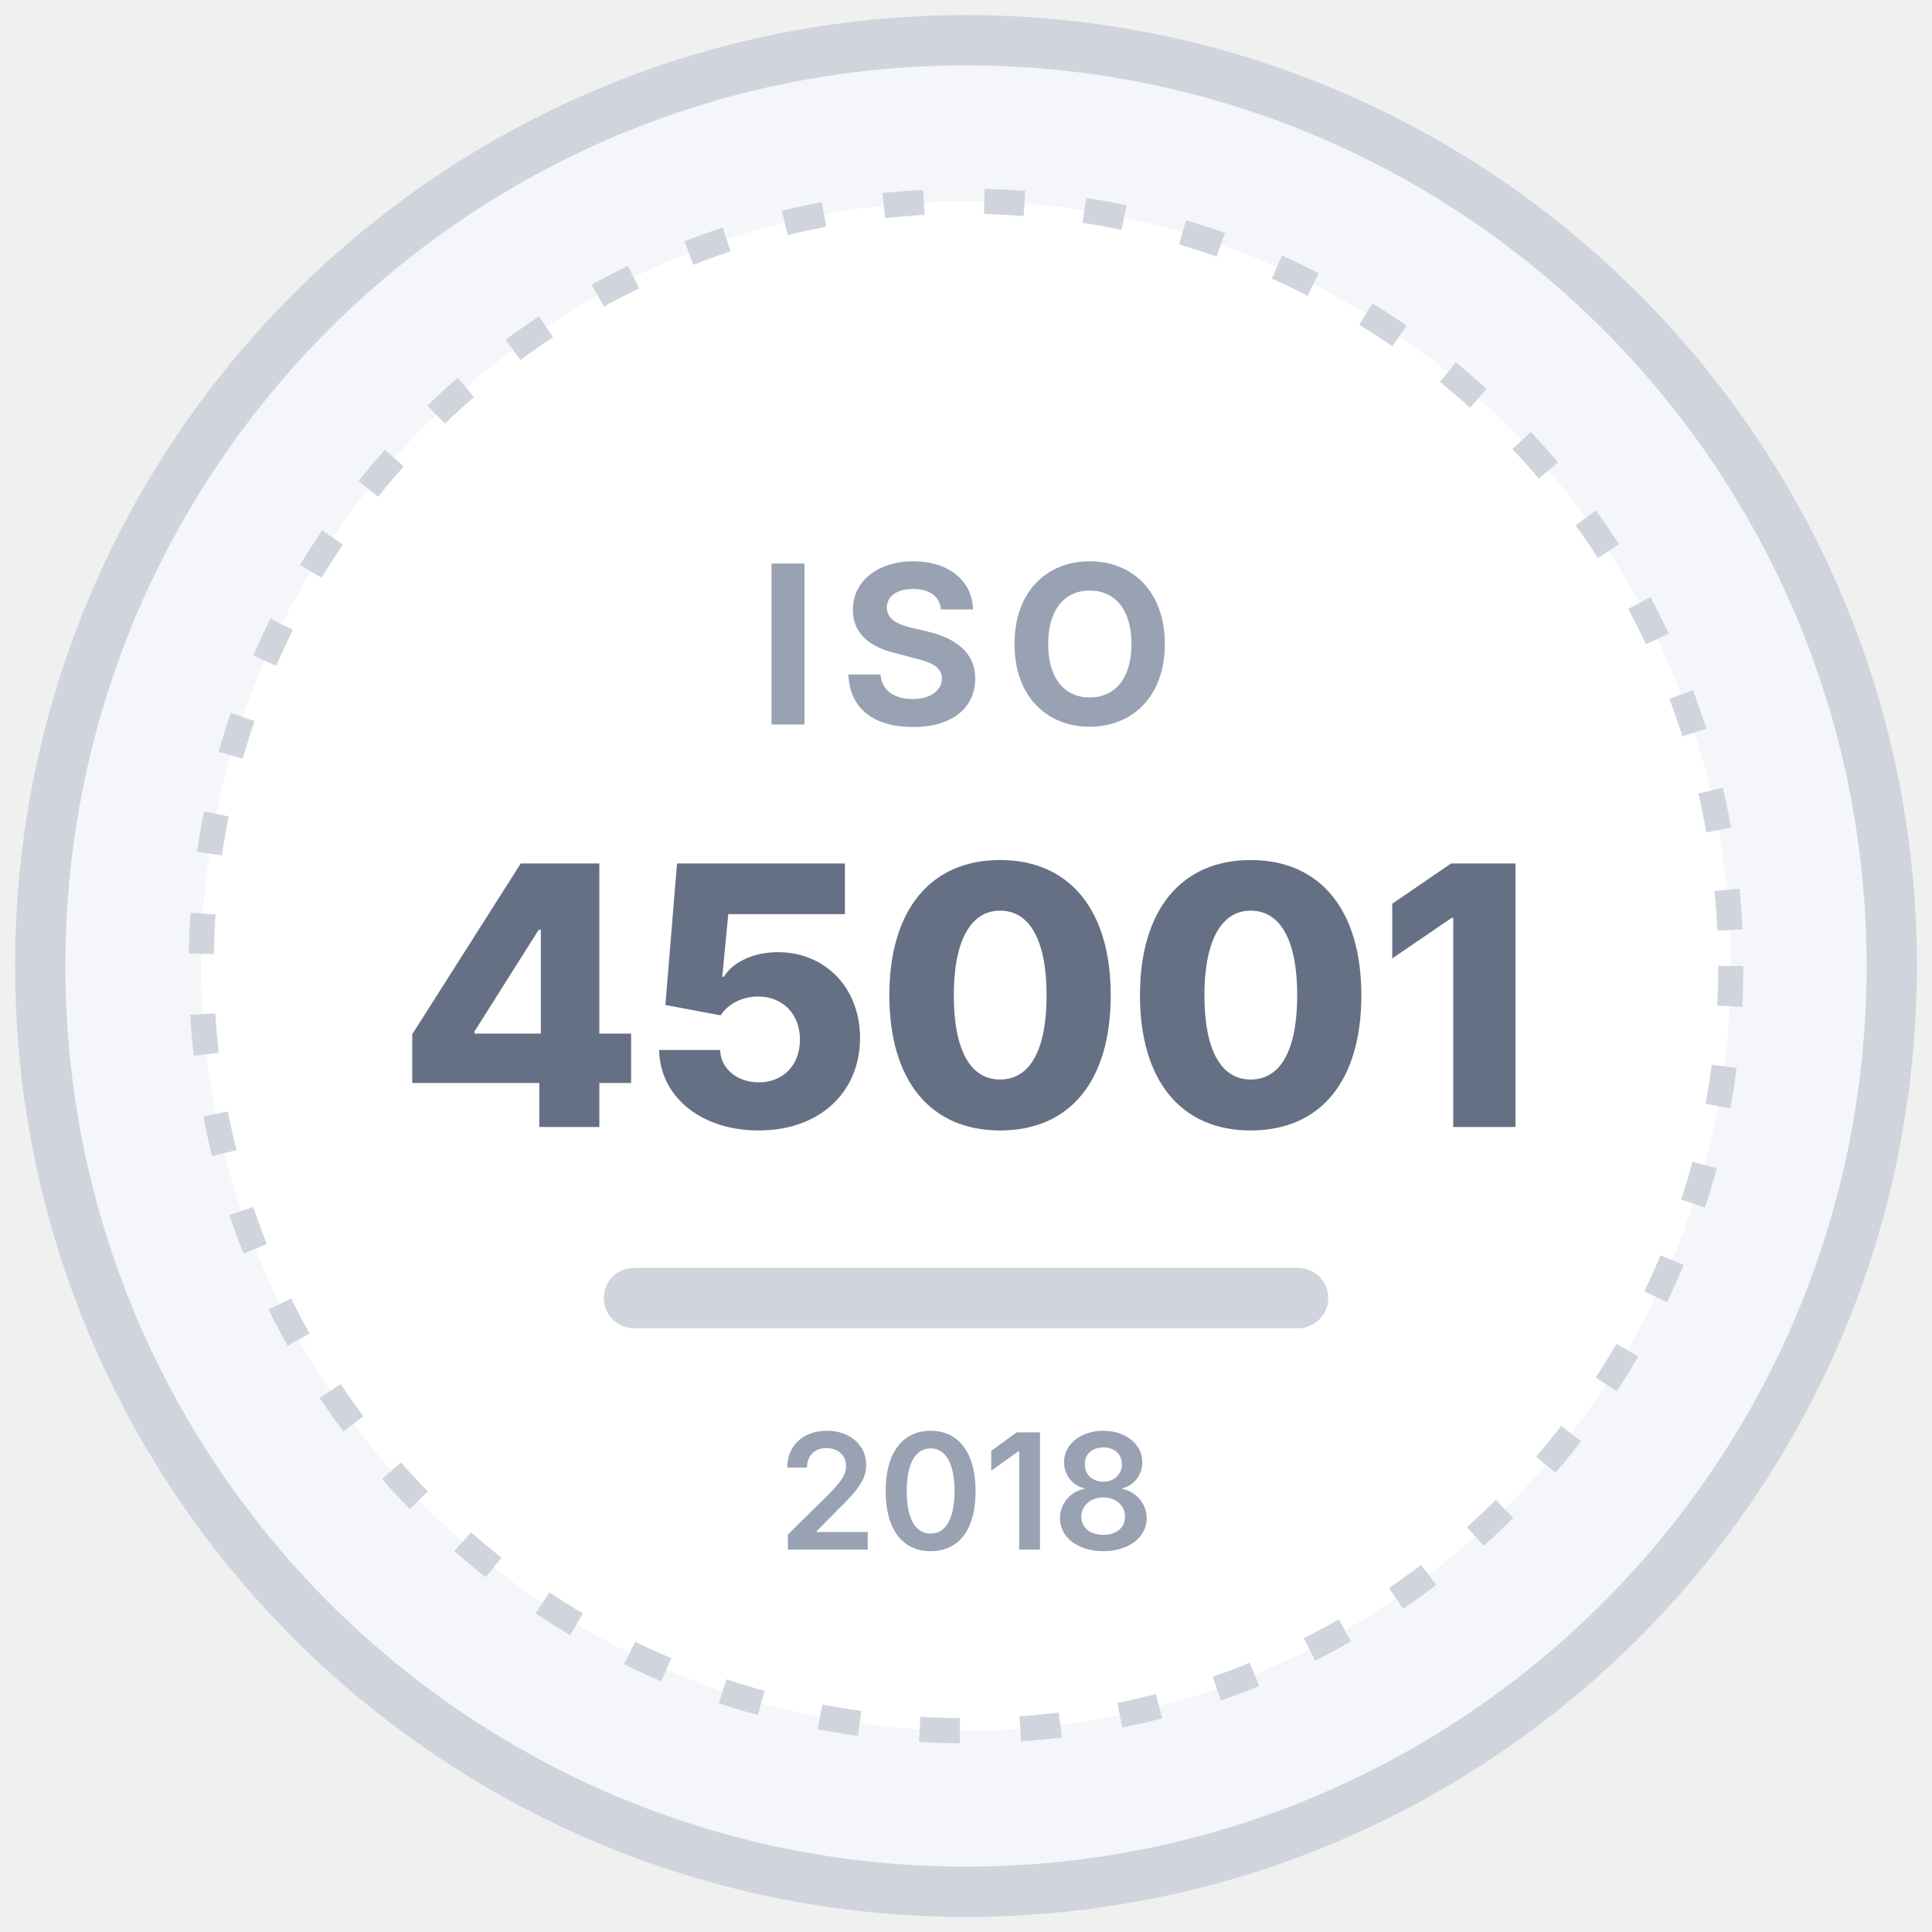
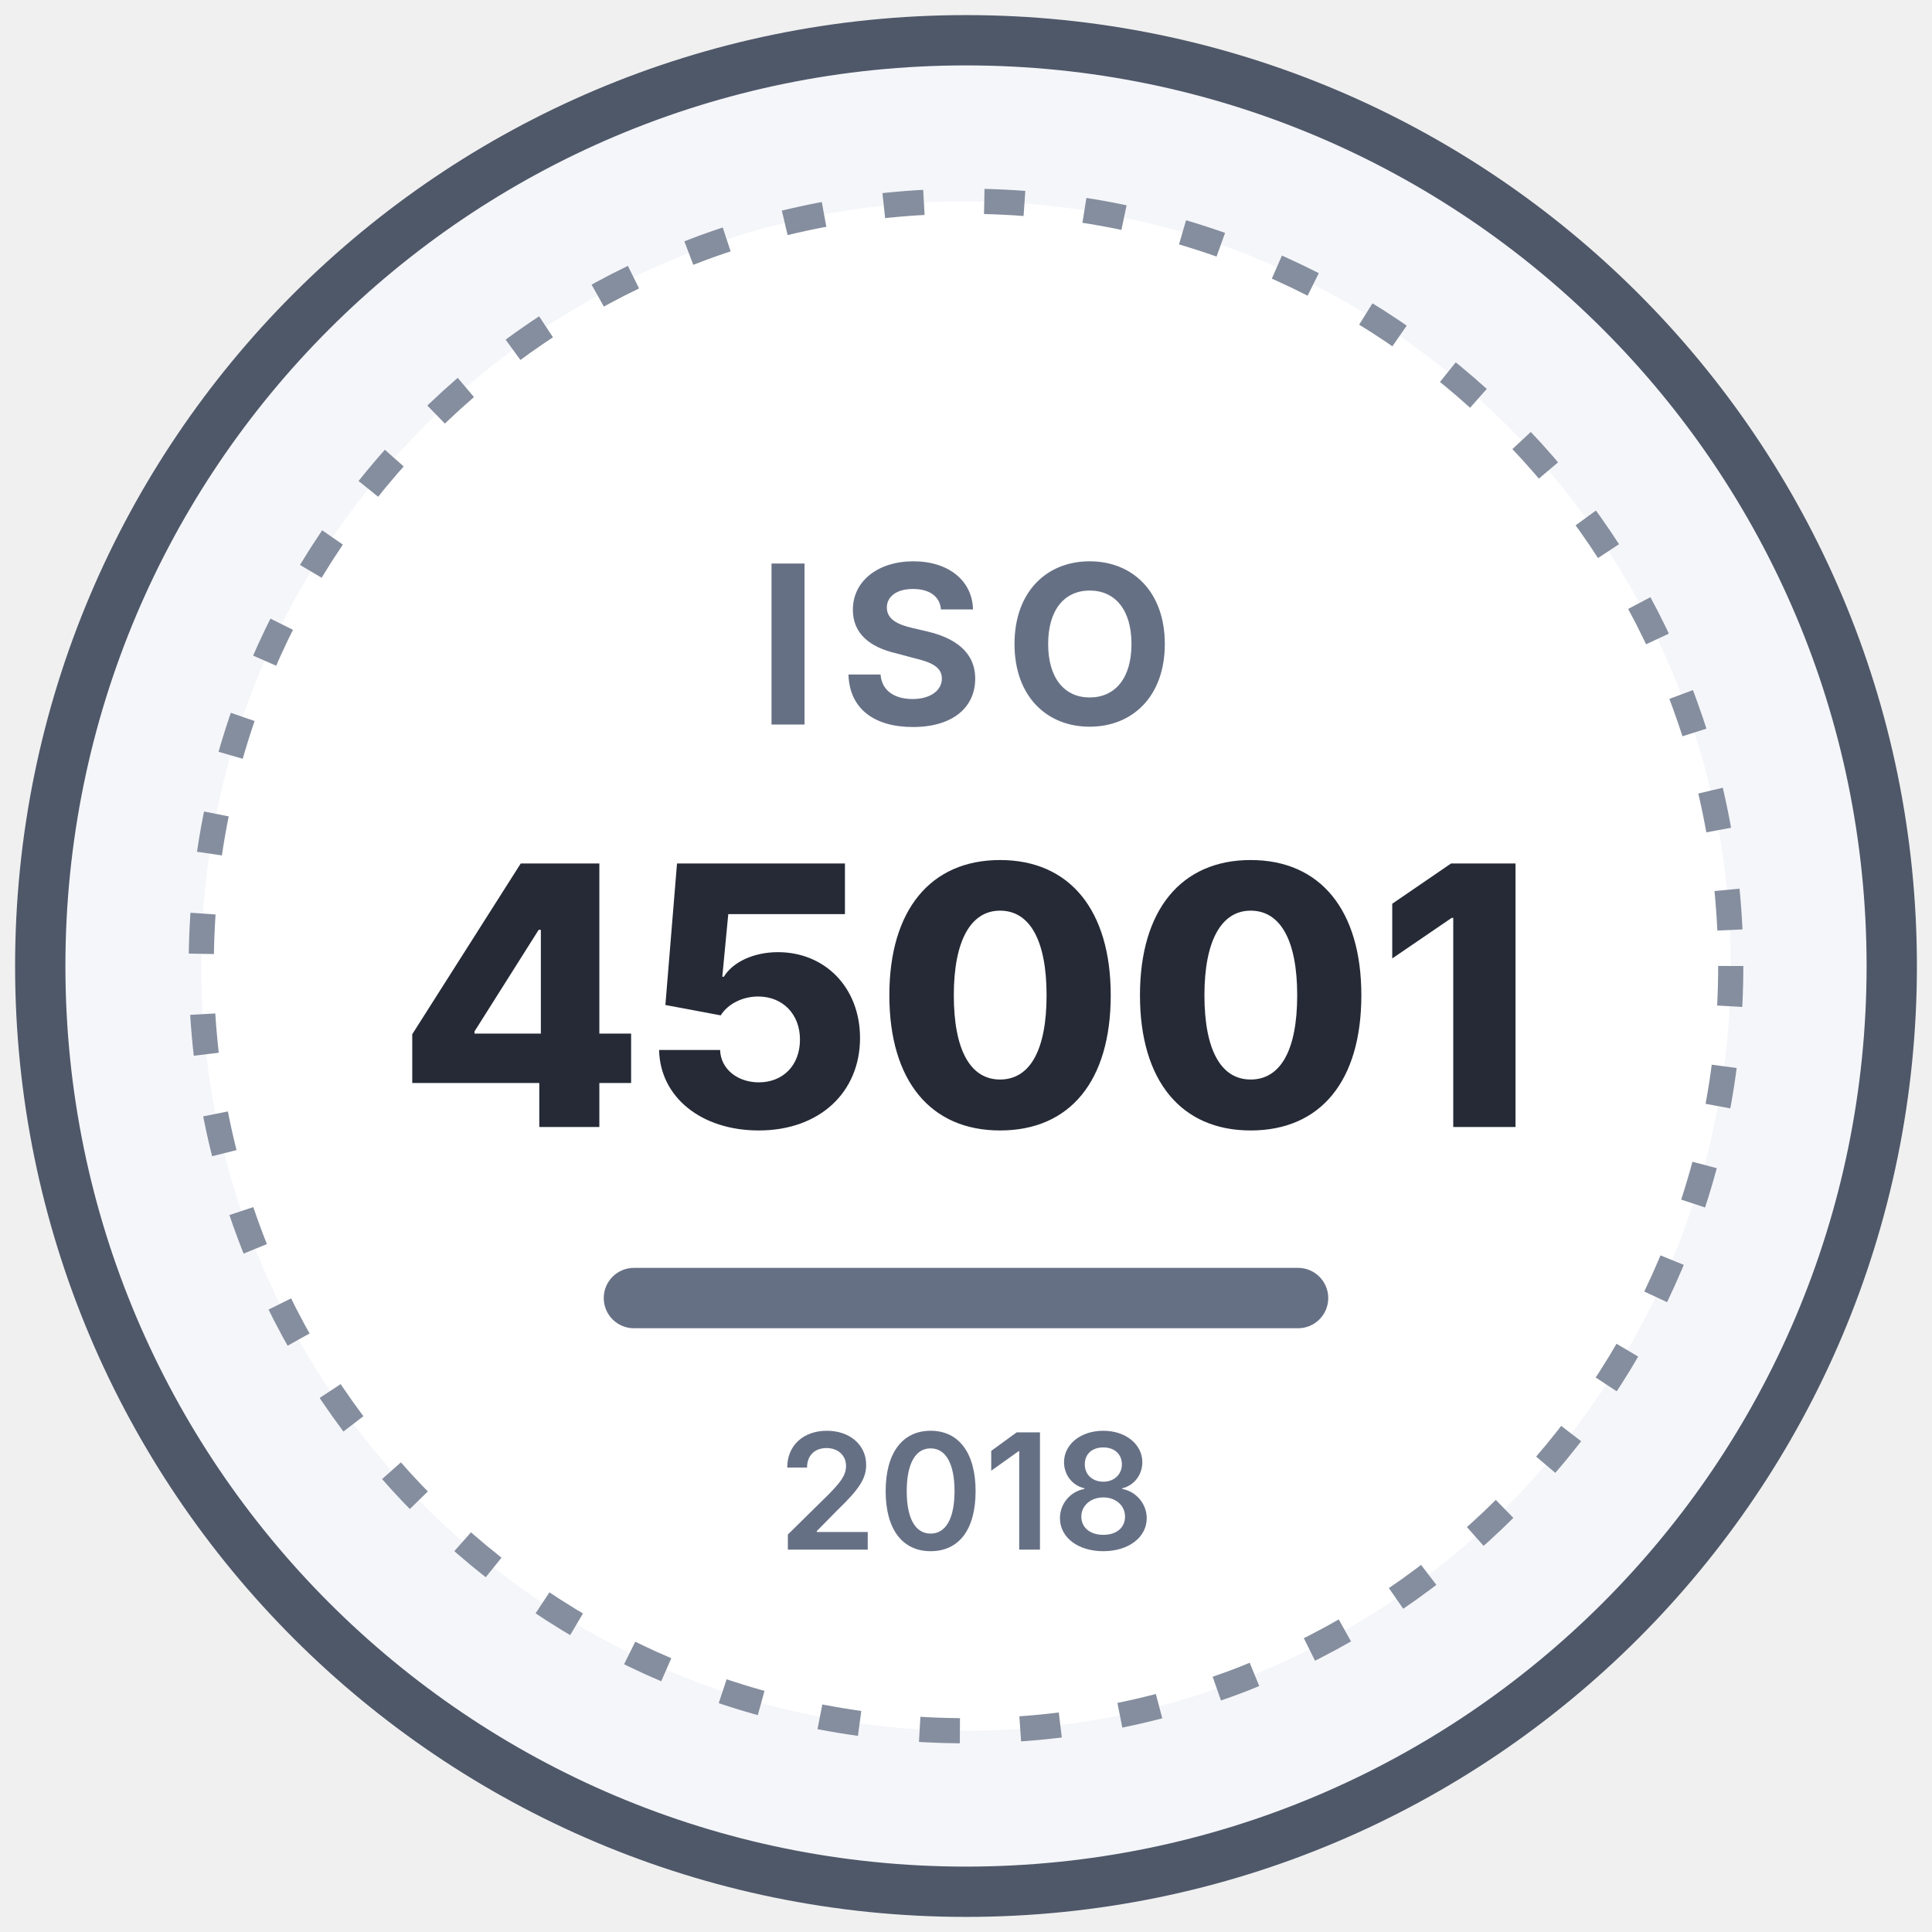
<svg xmlns="http://www.w3.org/2000/svg" viewBox="0 0 96 96" role="img" aria-hidden="true">
  <circle cx="48" cy="48" r="46" fill="#F5F6FA" />
-   <circle cx="48" cy="48" r="46" fill="none" stroke="#D0D5DD" stroke-width="2.5" />
-   <circle cx="48" cy="48" r="38" fill="#FFFFFF" stroke="#D0D5DD" stroke-width="1.25" stroke-dasharray="2 3" />
-   <text x="48" y="36" text-anchor="middle" font-family="Inter, Arial, sans-serif" font-size="11" font-weight="700" fill="#98A2B3" letter-spacing="1">ISO</text>
-   <text x="48" y="56" text-anchor="middle" font-family="Inter, Arial, sans-serif" font-size="18" font-weight="800" fill="#667085">45001</text>
-   <rect x="30" y="63" width="36" height="3" rx="1.5" fill="#D0D5DD" />
-   <text x="48" y="77" text-anchor="middle" font-family="Inter, Arial, sans-serif" font-size="8" font-weight="600" fill="#98A2B3">2018</text>
+   <circle cx="48" cy="48" r="46" fill="none" stroke="#4F5869" stroke-width="2.5" />
+   <circle cx="48" cy="48" r="38" fill="#FFFFFF" stroke="#858E9E" stroke-width="1.25" stroke-dasharray="2 3" />
+   <text x="48" y="36" text-anchor="middle" font-family="Inter, Arial, sans-serif" font-size="11" font-weight="700" fill="#667085" letter-spacing="1">ISO</text>
+   <text x="48" y="56" text-anchor="middle" font-family="Inter, Arial, sans-serif" font-size="18" font-weight="800" fill="#252A36">45001</text>
+   <rect x="30" y="63" width="36" height="3" rx="1.5" fill="#667085" />
+   <text x="48" y="77" text-anchor="middle" font-family="Inter, Arial, sans-serif" font-size="8" font-weight="600" fill="#667085">2018</text>
</svg>
